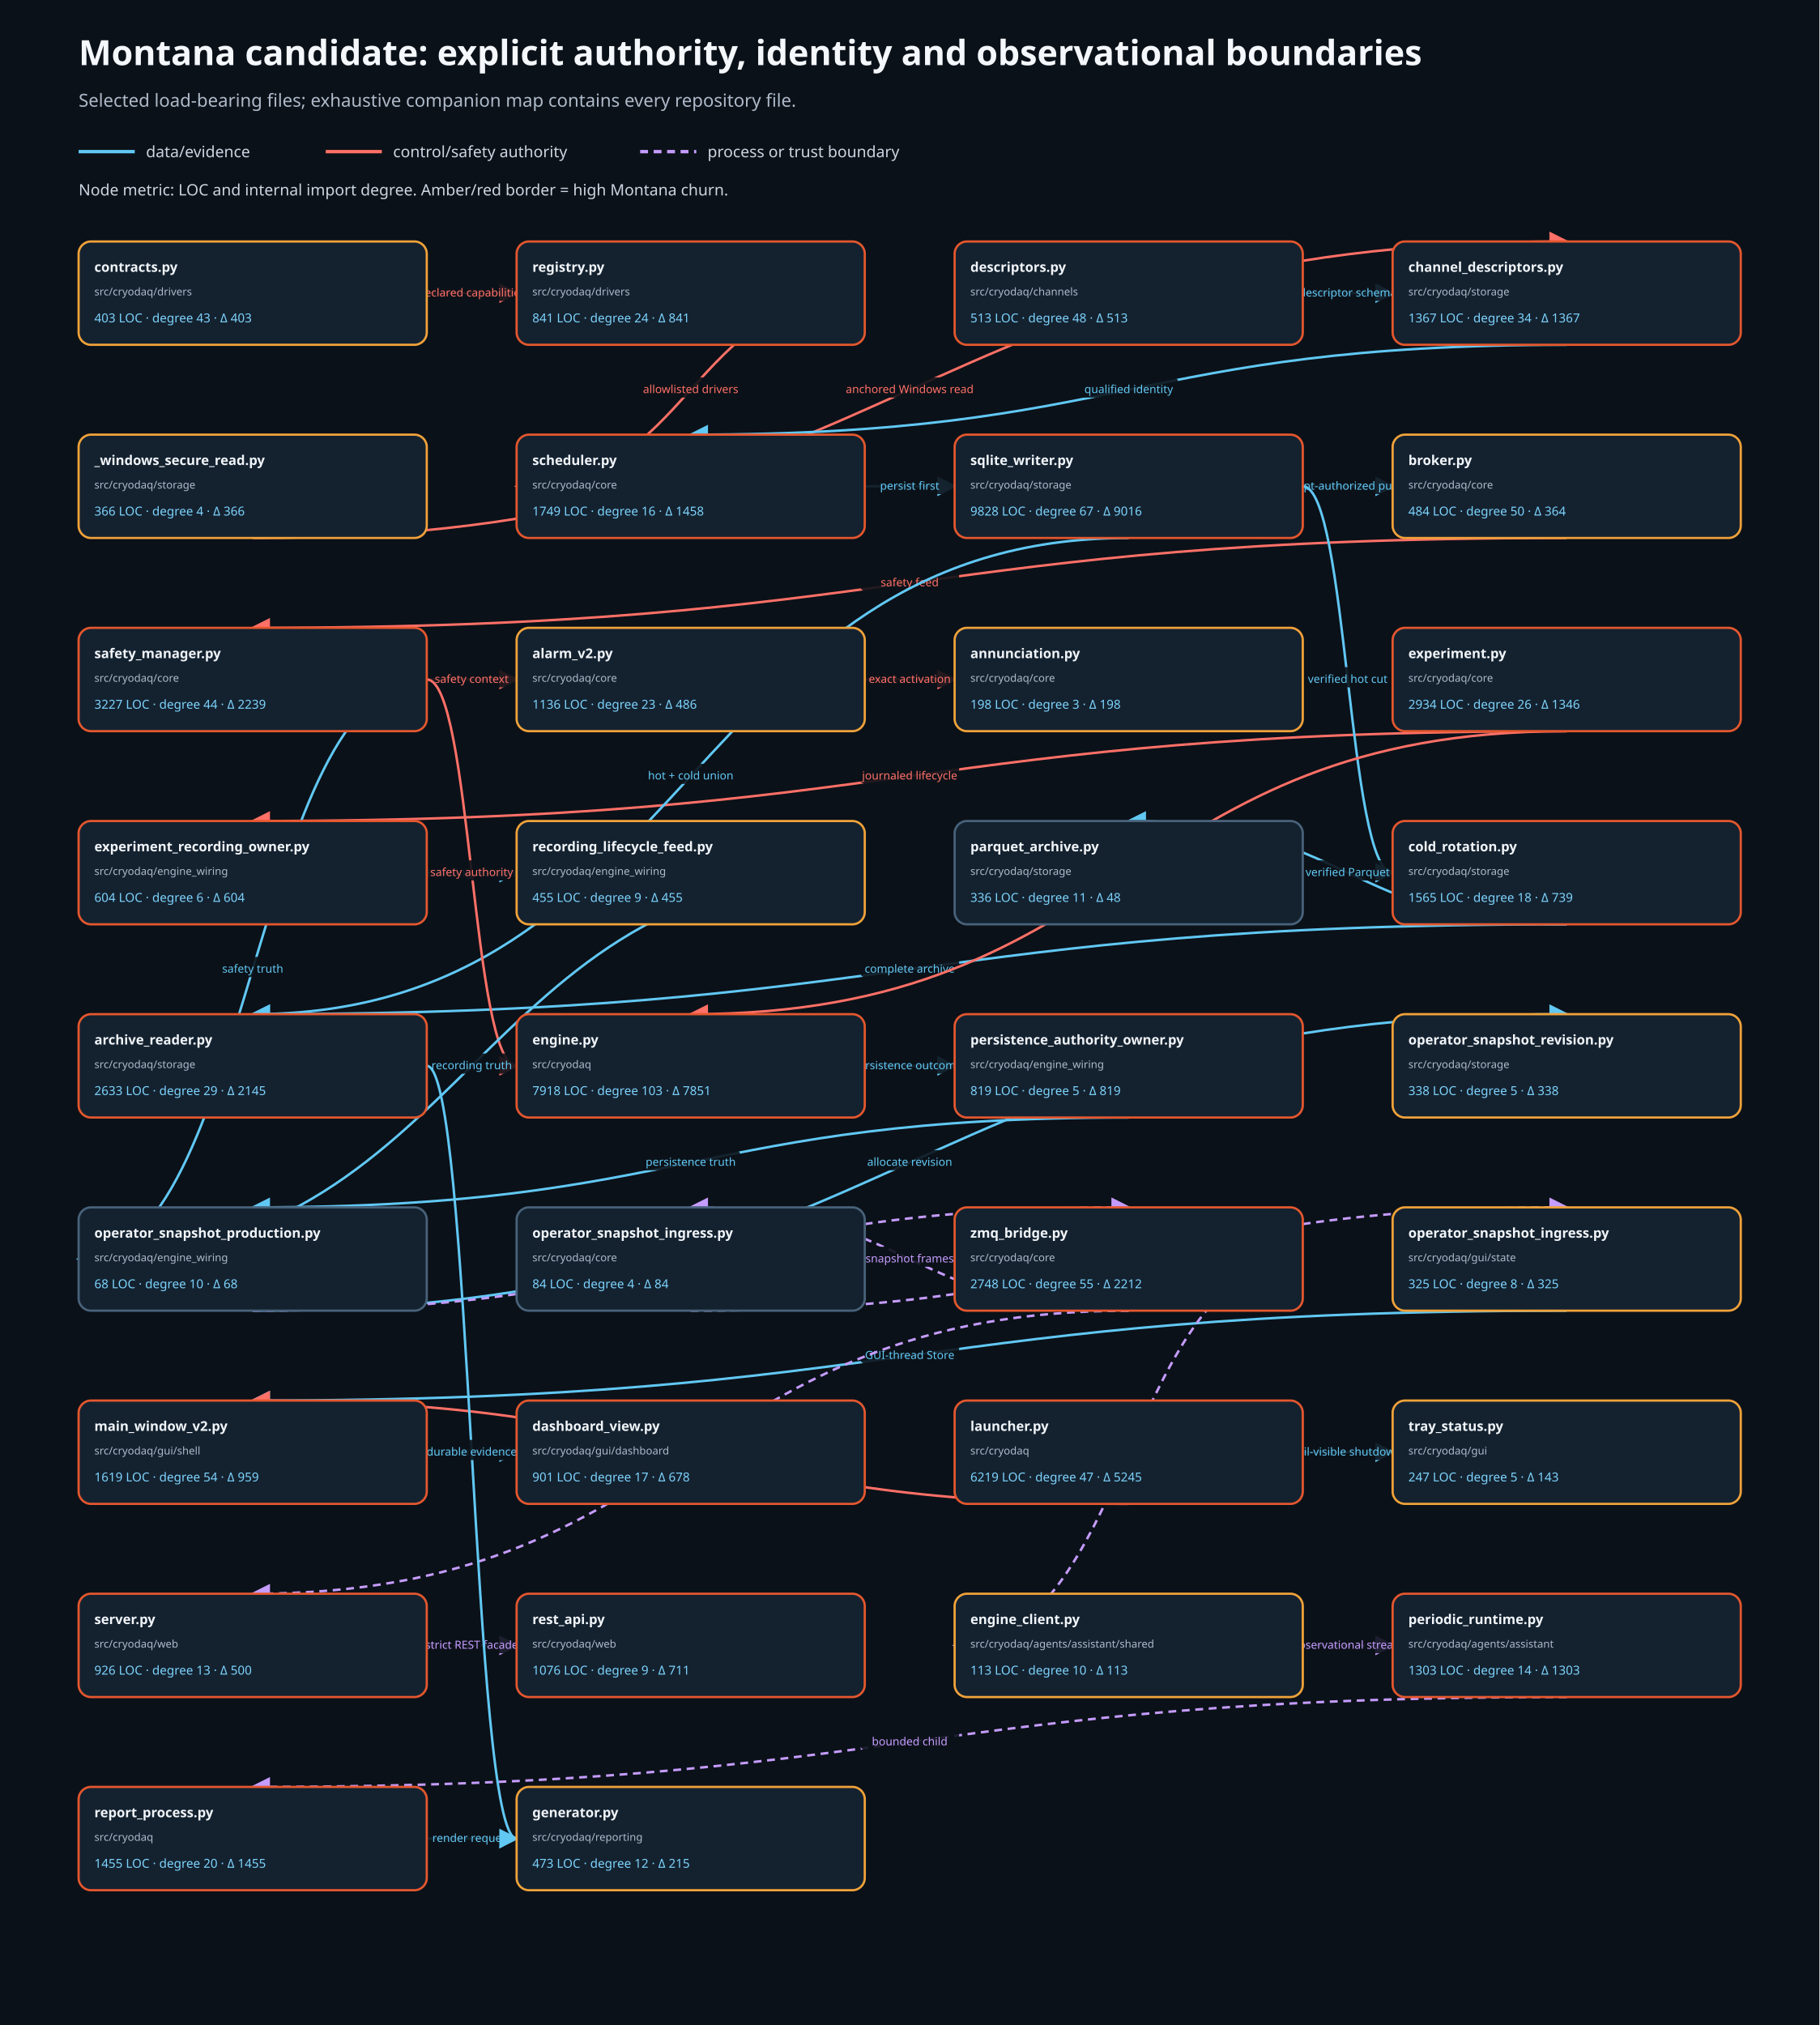
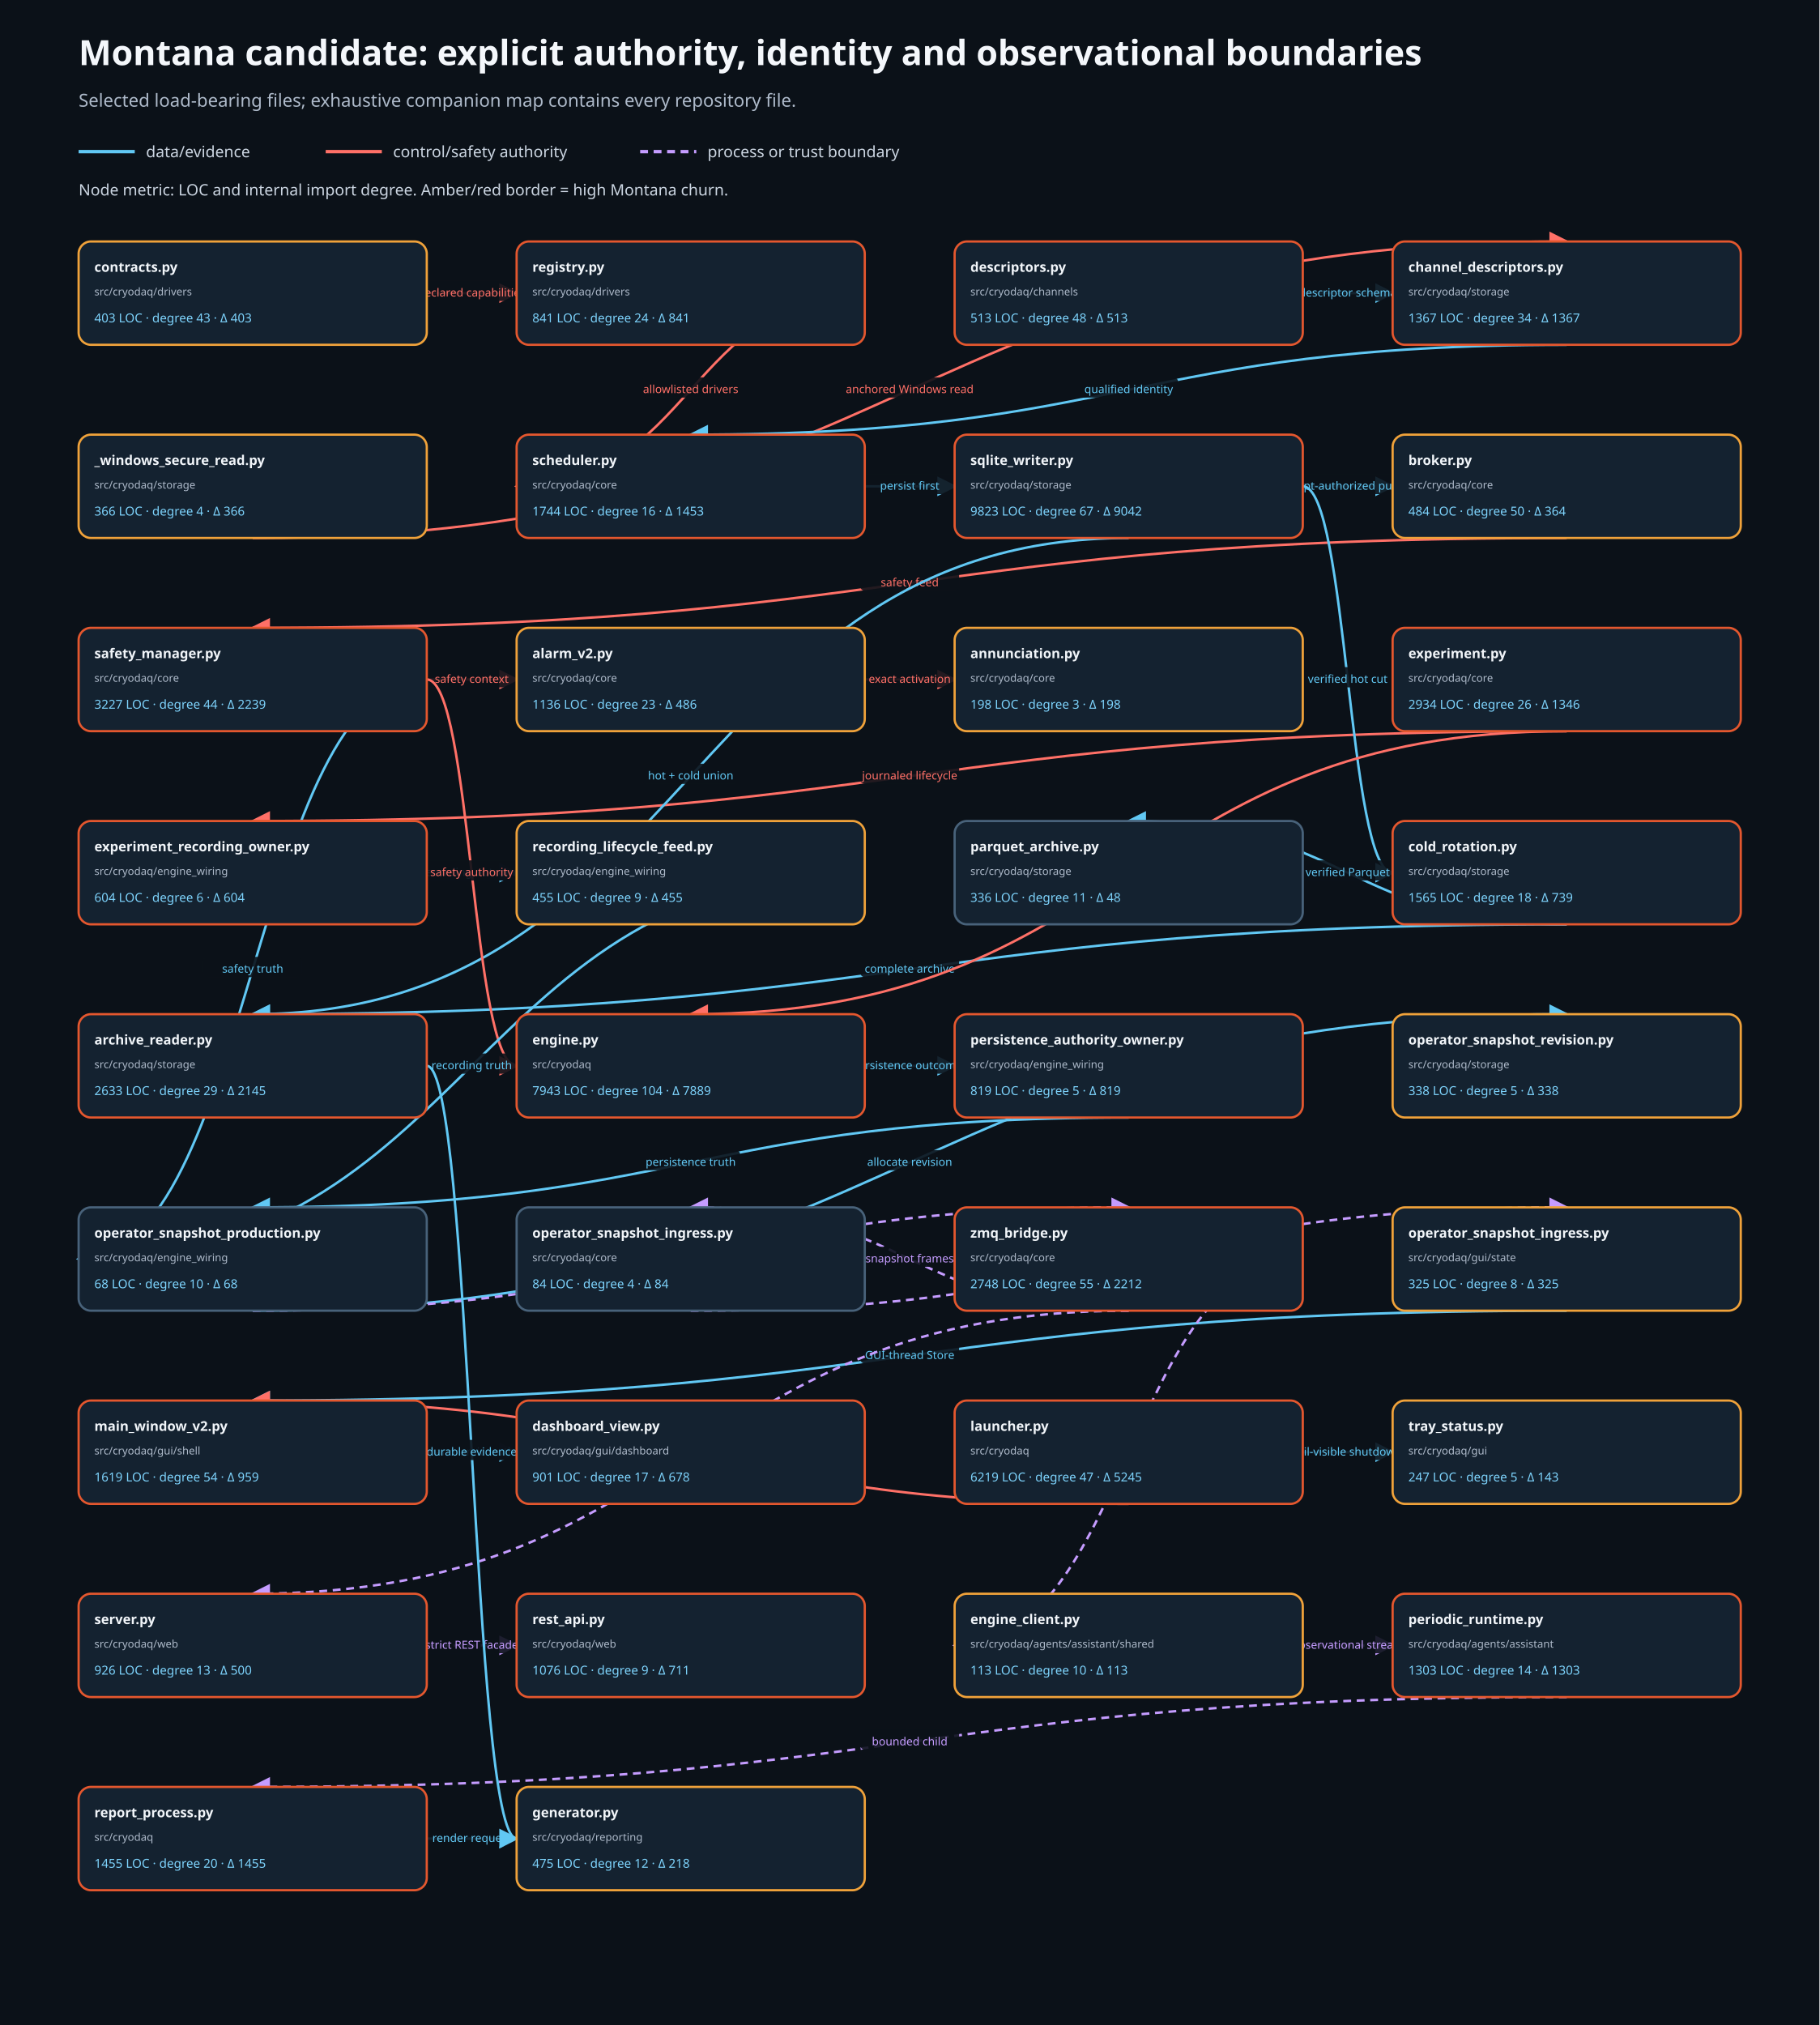
<svg xmlns="http://www.w3.org/2000/svg" role="img" aria-labelledby="title desc" viewBox="0 0 1620 1803" width="1620" height="1803">
  <defs>
    <marker id="dataArrow" markerWidth="8" markerHeight="8" refX="7" refY="4" orient="auto">
      <path d="M0,0 L8,4 L0,8 Z" fill="#61c8f4" />
    </marker>
    <marker id="controlArrow" markerWidth="8" markerHeight="8" refX="7" refY="4" orient="auto">
      <path d="M0,0 L8,4 L0,8 Z" fill="#ff7067" />
    </marker>
    <marker id="boundaryArrow" markerWidth="8" markerHeight="8" refX="7" refY="4" orient="auto">
      <path d="M0,0 L8,4 L0,8 Z" fill="#c59cff" />
    </marker>
  </defs>
  <rect width="100%" height="100%" fill="#0b1118" />
  <text x="70" y="58" fill="#f4f7fb" font-family="Segoe UI, sans-serif" font-size="31" font-weight="700">Montana candidate: explicit authority, identity and observational boundaries</text>
  <text x="70" y="95" fill="#aebaca" font-family="Segoe UI, sans-serif" font-size="16">Selected load-bearing files; exhaustive companion map contains every repository file.</text>
  <g aria-label="Legend" font-family="Segoe UI, sans-serif" font-size="14">
    <line x1="70" y1="135" x2="120" y2="135" stroke="#61c8f4" stroke-width="3" />
    <text x="130" y="140" fill="#cbd5e1">data/evidence</text>
    <line x1="290" y1="135" x2="340" y2="135" stroke="#ff7067" stroke-width="3" />
    <text x="350" y="140" fill="#cbd5e1">control/safety authority</text>
    <line x1="570" y1="135" x2="620" y2="135" stroke="#c59cff" stroke-width="3" stroke-dasharray="7 5" />
    <text x="630" y="140" fill="#cbd5e1">process or trust boundary</text>
    <text x="70" y="174" fill="#cbd5e1">Node metric: LOC and internal import degree. Amber/red border = high Montana churn.</text>
  </g>
  <g class="architecture-edges" fill="none">
    <path d="M380,261.0 C420.0,261.0 420.0,261.0 460,261.0" stroke="#ff7067" stroke-width="2.2" marker-end="url(#controlArrow)" />
    <rect x="376.0" y="250.0" width="88" height="18" rx="4" fill="#0b1118" opacity=".9" />
    <text x="420.0" y="264.0" text-anchor="middle" fill="#ff7067" font-family="Segoe UI, sans-serif" font-size="10">declared capabilities</text>
    <path d="M770,261.0 C615.0,261.0 615.0,433.0 460,433.0" stroke="#ff7067" stroke-width="2.2" marker-end="url(#controlArrow)" />
    <rect x="571.0" y="336.0" width="88" height="18" rx="4" fill="#0b1118" opacity=".9" />
    <text x="615.0" y="350.0" text-anchor="middle" fill="#ff7067" font-family="Segoe UI, sans-serif" font-size="10">allowlisted drivers</text>
    <path d="M1160,261.0 C1200.0,261.0 1200.0,261.0 1240,261.0" stroke="#61c8f4" stroke-width="2.2" marker-end="url(#dataArrow)" />
    <rect x="1156.0" y="250.0" width="88" height="18" rx="4" fill="#0b1118" opacity=".9" />
    <text x="1200.0" y="264.0" text-anchor="middle" fill="#61c8f4" font-family="Segoe UI, sans-serif" font-size="10">descriptor schema</text>
    <path d="M225.0,479 C810.0,479 810.0,215 1395.0,215" stroke="#ff7067" stroke-width="2.2" marker-end="url(#controlArrow)" />
    <rect x="766.0" y="336.0" width="88" height="18" rx="4" fill="#0b1118" opacity=".9" />
    <text x="810.0" y="350.0" text-anchor="middle" fill="#ff7067" font-family="Segoe UI, sans-serif" font-size="10">anchored Windows read</text>
    <path d="M1395.0,307 C1005.0,307 1005.0,387 615.0,387" stroke="#61c8f4" stroke-width="2.2" marker-end="url(#dataArrow)" />
    <rect x="961.0" y="336.0" width="88" height="18" rx="4" fill="#0b1118" opacity=".9" />
    <text x="1005.0" y="350.0" text-anchor="middle" fill="#61c8f4" font-family="Segoe UI, sans-serif" font-size="10">qualified identity</text>
    <path d="M770,433.0 C810.0,433.0 810.0,433.0 850,433.0" stroke="#61c8f4" stroke-width="2.2" marker-end="url(#dataArrow)" />
    <rect x="766.0" y="422.0" width="88" height="18" rx="4" fill="#0b1118" opacity=".9" />
    <text x="810.0" y="436.0" text-anchor="middle" fill="#61c8f4" font-family="Segoe UI, sans-serif" font-size="10">persist first</text>
    <path d="M1160,433.0 C1200.0,433.0 1200.0,433.0 1240,433.0" stroke="#61c8f4" stroke-width="2.2" marker-end="url(#dataArrow)" />
    <rect x="1156.0" y="422.0" width="88" height="18" rx="4" fill="#0b1118" opacity=".9" />
    <text x="1200.0" y="436.0" text-anchor="middle" fill="#61c8f4" font-family="Segoe UI, sans-serif" font-size="10">receipt-authorized publish</text>
    <path d="M1395.0,479 C810.0,479 810.0,559 225.0,559" stroke="#ff7067" stroke-width="2.2" marker-end="url(#controlArrow)" />
    <rect x="766.0" y="508.0" width="88" height="18" rx="4" fill="#0b1118" opacity=".9" />
    <text x="810.0" y="522.0" text-anchor="middle" fill="#ff7067" font-family="Segoe UI, sans-serif" font-size="10">safety feed</text>
    <path d="M380,605.0 C420.0,605.0 420.0,605.0 460,605.0" stroke="#ff7067" stroke-width="2.2" marker-end="url(#controlArrow)" />
    <rect x="376.0" y="594.0" width="88" height="18" rx="4" fill="#0b1118" opacity=".9" />
    <text x="420.0" y="608.0" text-anchor="middle" fill="#ff7067" font-family="Segoe UI, sans-serif" font-size="10">safety context</text>
    <path d="M770,605.0 C810.0,605.0 810.0,605.0 850,605.0" stroke="#ff7067" stroke-width="2.2" marker-end="url(#controlArrow)" />
    <rect x="766.0" y="594.0" width="88" height="18" rx="4" fill="#0b1118" opacity=".9" />
    <text x="810.0" y="608.0" text-anchor="middle" fill="#ff7067" font-family="Segoe UI, sans-serif" font-size="10">exact activation</text>
    <path d="M1395.0,651 C810.0,651 810.0,731 225.0,731" stroke="#ff7067" stroke-width="2.2" marker-end="url(#controlArrow)" />
    <rect x="766.0" y="680.0" width="88" height="18" rx="4" fill="#0b1118" opacity=".9" />
    <text x="810.0" y="694.0" text-anchor="middle" fill="#ff7067" font-family="Segoe UI, sans-serif" font-size="10">journaled lifecycle</text>
    <path d="M380,777.0 C420.0,777.0 420.0,777.0 460,777.0" stroke="#61c8f4" stroke-width="2.2" marker-end="url(#dataArrow)" />
    <rect x="376.0" y="766.0" width="88" height="18" rx="4" fill="#0b1118" opacity=".9" />
    <text x="420.0" y="780.0" text-anchor="middle" fill="#61c8f4" font-family="Segoe UI, sans-serif" font-size="10">recording outcome</text>
    <path d="M1160,433.0 C1200.0,433.0 1200.0,777.0 1240,777.0" stroke="#61c8f4" stroke-width="2.2" marker-end="url(#dataArrow)" />
    <rect x="1156.0" y="594.0" width="88" height="18" rx="4" fill="#0b1118" opacity=".9" />
    <text x="1200.0" y="608.0" text-anchor="middle" fill="#61c8f4" font-family="Segoe UI, sans-serif" font-size="10">verified hot cut</text>
    <path d="M1395.0,823 C1200.0,823 1200.0,731 1005.0,731" stroke="#61c8f4" stroke-width="2.2" marker-end="url(#dataArrow)" />
    <rect x="1156.0" y="766.0" width="88" height="18" rx="4" fill="#0b1118" opacity=".9" />
    <text x="1200.0" y="780.0" text-anchor="middle" fill="#61c8f4" font-family="Segoe UI, sans-serif" font-size="10">verified Parquet</text>
    <path d="M1395.0,823 C810.0,823 810.0,903 225.0,903" stroke="#61c8f4" stroke-width="2.2" marker-end="url(#dataArrow)" />
    <rect x="766.0" y="852.0" width="88" height="18" rx="4" fill="#0b1118" opacity=".9" />
    <text x="810.0" y="866.0" text-anchor="middle" fill="#61c8f4" font-family="Segoe UI, sans-serif" font-size="10">complete archive</text>
    <path d="M1005.0,479 C615.0,479 615.0,903 225.0,903" stroke="#61c8f4" stroke-width="2.2" marker-end="url(#dataArrow)" />
    <rect x="571.0" y="680.0" width="88" height="18" rx="4" fill="#0b1118" opacity=".9" />
    <text x="615.0" y="694.0" text-anchor="middle" fill="#61c8f4" font-family="Segoe UI, sans-serif" font-size="10">hot + cold union</text>
    <path d="M380,605.0 C420.0,605.0 420.0,949.0 460,949.0" stroke="#ff7067" stroke-width="2.2" marker-end="url(#controlArrow)" />
    <rect x="376.0" y="766.0" width="88" height="18" rx="4" fill="#0b1118" opacity=".9" />
    <text x="420.0" y="780.0" text-anchor="middle" fill="#ff7067" font-family="Segoe UI, sans-serif" font-size="10">safety authority</text>
    <path d="M1395.0,651 C1005.0,651 1005.0,903 615.0,903" stroke="#ff7067" stroke-width="2.2" marker-end="url(#controlArrow)" />
    <rect x="961.0" y="766.0" width="88" height="18" rx="4" fill="#0b1118" opacity=".9" />
    <text x="1005.0" y="780.0" text-anchor="middle" fill="#ff7067" font-family="Segoe UI, sans-serif" font-size="10">experiment commands</text>
    <path d="M770,949.0 C810.0,949.0 810.0,949.0 850,949.0" stroke="#61c8f4" stroke-width="2.2" marker-end="url(#dataArrow)" />
    <rect x="766.0" y="938.0" width="88" height="18" rx="4" fill="#0b1118" opacity=".9" />
    <text x="810.0" y="952.0" text-anchor="middle" fill="#61c8f4" font-family="Segoe UI, sans-serif" font-size="10">persistence outcomes</text>
    <path d="M770,777.0 C420.0,777.0 420.0,1121.0 70,1121.0" stroke="#61c8f4" stroke-width="2.2" marker-end="url(#dataArrow)" />
    <rect x="376.0" y="938.0" width="88" height="18" rx="4" fill="#0b1118" opacity=".9" />
    <text x="420.0" y="952.0" text-anchor="middle" fill="#61c8f4" font-family="Segoe UI, sans-serif" font-size="10">recording truth</text>
    <path d="M1005.0,995 C615.0,995 615.0,1075 225.0,1075" stroke="#61c8f4" stroke-width="2.2" marker-end="url(#dataArrow)" />
    <rect x="571.0" y="1024.0" width="88" height="18" rx="4" fill="#0b1118" opacity=".9" />
    <text x="615.0" y="1038.0" text-anchor="middle" fill="#61c8f4" font-family="Segoe UI, sans-serif" font-size="10">persistence truth</text>
    <path d="M380,605.0 C225.0,605.0 225.0,1121.0 70,1121.0" stroke="#61c8f4" stroke-width="2.2" marker-end="url(#dataArrow)" />
    <rect x="181.0" y="852.0" width="88" height="18" rx="4" fill="#0b1118" opacity=".9" />
    <text x="225.0" y="866.0" text-anchor="middle" fill="#61c8f4" font-family="Segoe UI, sans-serif" font-size="10">safety truth</text>
    <path d="M225.0,1167 C810.0,1167 810.0,903 1395.0,903" stroke="#61c8f4" stroke-width="2.2" marker-end="url(#dataArrow)" />
    <rect x="766.0" y="1024.0" width="88" height="18" rx="4" fill="#0b1118" opacity=".9" />
    <text x="810.0" y="1038.0" text-anchor="middle" fill="#61c8f4" font-family="Segoe UI, sans-serif" font-size="10">allocate revision</text>
    <path d="M225.0,1167 C615.0,1167 615.0,1075 1005.0,1075" stroke="#c59cff" stroke-width="2.2" marker-end="url(#boundaryArrow)" stroke-dasharray="7 5" />
    <rect x="571.0" y="1110.0" width="88" height="18" rx="4" fill="#0b1118" opacity=".9" />
    <text x="615.0" y="1124.0" text-anchor="middle" fill="#c59cff" font-family="Segoe UI, sans-serif" font-size="10">revisioned PUB</text>
    <path d="M1005.0,1167 C810.0,1167 810.0,1075 615.0,1075" stroke="#c59cff" stroke-width="2.2" marker-end="url(#boundaryArrow)" stroke-dasharray="7 5" />
    <rect x="766.0" y="1110.0" width="88" height="18" rx="4" fill="#0b1118" opacity=".9" />
    <text x="810.0" y="1124.0" text-anchor="middle" fill="#c59cff" font-family="Segoe UI, sans-serif" font-size="10">snapshot frames</text>
    <path d="M615.0,1167 C1005.0,1167 1005.0,1075 1395.0,1075" stroke="#c59cff" stroke-width="2.2" marker-end="url(#boundaryArrow)" stroke-dasharray="7 5" />
    <rect x="961.0" y="1110.0" width="88" height="18" rx="4" fill="#0b1118" opacity=".9" />
    <text x="1005.0" y="1124.0" text-anchor="middle" fill="#c59cff" font-family="Segoe UI, sans-serif" font-size="10">bounded queue</text>
    <path d="M1395.0,1167 C810.0,1167 810.0,1247 225.0,1247" stroke="#61c8f4" stroke-width="2.2" marker-end="url(#dataArrow)" />
    <rect x="766.0" y="1196.0" width="88" height="18" rx="4" fill="#0b1118" opacity=".9" />
    <text x="810.0" y="1210.0" text-anchor="middle" fill="#61c8f4" font-family="Segoe UI, sans-serif" font-size="10">GUI-thread Store</text>
    <path d="M380,1293.0 C420.0,1293.0 420.0,1293.0 460,1293.0" stroke="#61c8f4" stroke-width="2.2" marker-end="url(#dataArrow)" />
    <rect x="376.0" y="1282.0" width="88" height="18" rx="4" fill="#0b1118" opacity=".9" />
    <text x="420.0" y="1296.0" text-anchor="middle" fill="#61c8f4" font-family="Segoe UI, sans-serif" font-size="10">panoramic truth</text>
    <path d="M1005.0,1339 C615.0,1339 615.0,1247 225.0,1247" stroke="#ff7067" stroke-width="2.2" marker-end="url(#controlArrow)" />
    <rect x="571.0" y="1282.0" width="88" height="18" rx="4" fill="#0b1118" opacity=".9" />
    <text x="615.0" y="1296.0" text-anchor="middle" fill="#ff7067" font-family="Segoe UI, sans-serif" font-size="10">owns GUI lifecycle</text>
    <path d="M1160,1293.0 C1200.0,1293.0 1200.0,1293.0 1240,1293.0" stroke="#61c8f4" stroke-width="2.2" marker-end="url(#dataArrow)" />
    <rect x="1156.0" y="1282.0" width="88" height="18" rx="4" fill="#0b1118" opacity=".9" />
    <text x="1200.0" y="1296.0" text-anchor="middle" fill="#61c8f4" font-family="Segoe UI, sans-serif" font-size="10">fail-visible shutdown</text>
    <path d="M1005.0,1167 C615.0,1167 615.0,1419 225.0,1419" stroke="#c59cff" stroke-width="2.2" marker-end="url(#boundaryArrow)" stroke-dasharray="7 5" />
    <rect x="571.0" y="1282.0" width="88" height="18" rx="4" fill="#0b1118" opacity=".9" />
    <text x="615.0" y="1296.0" text-anchor="middle" fill="#c59cff" font-family="Segoe UI, sans-serif" font-size="10">monitoring transport</text>
    <path d="M380,1465.0 C420.0,1465.0 420.0,1465.0 460,1465.0" stroke="#c59cff" stroke-width="2.2" marker-end="url(#boundaryArrow)" stroke-dasharray="7 5" />
    <rect x="376.0" y="1454.0" width="88" height="18" rx="4" fill="#0b1118" opacity=".9" />
    <text x="420.0" y="1468.0" text-anchor="middle" fill="#c59cff" font-family="Segoe UI, sans-serif" font-size="10">strict REST facade</text>
    <path d="M1160,1121.0 C1005.0,1121.0 1005.0,1465.0 850,1465.0" stroke="#c59cff" stroke-width="2.2" marker-end="url(#boundaryArrow)" stroke-dasharray="7 5" />
    <rect x="961.0" y="1282.0" width="88" height="18" rx="4" fill="#0b1118" opacity=".9" />
    <text x="1005.0" y="1296.0" text-anchor="middle" fill="#c59cff" font-family="Segoe UI, sans-serif" font-size="10">allowlisted query</text>
    <path d="M1160,1465.0 C1200.0,1465.0 1200.0,1465.0 1240,1465.0" stroke="#c59cff" stroke-width="2.2" marker-end="url(#boundaryArrow)" stroke-dasharray="7 5" />
    <rect x="1156.0" y="1454.0" width="88" height="18" rx="4" fill="#0b1118" opacity=".9" />
    <text x="1200.0" y="1468.0" text-anchor="middle" fill="#c59cff" font-family="Segoe UI, sans-serif" font-size="10">observational stream</text>
    <path d="M1395.0,1511 C810.0,1511 810.0,1591 225.0,1591" stroke="#c59cff" stroke-width="2.2" marker-end="url(#boundaryArrow)" stroke-dasharray="7 5" />
    <rect x="766.0" y="1540.0" width="88" height="18" rx="4" fill="#0b1118" opacity=".9" />
    <text x="810.0" y="1554.0" text-anchor="middle" fill="#c59cff" font-family="Segoe UI, sans-serif" font-size="10">bounded child</text>
    <path d="M380,1637.0 C420.0,1637.0 420.0,1637.0 460,1637.0" stroke="#61c8f4" stroke-width="2.2" marker-end="url(#dataArrow)" />
    <rect x="376.0" y="1626.0" width="88" height="18" rx="4" fill="#0b1118" opacity=".9" />
    <text x="420.0" y="1640.0" text-anchor="middle" fill="#61c8f4" font-family="Segoe UI, sans-serif" font-size="10">render request</text>
    <path d="M380,949.0 C420.0,949.0 420.0,1637.0 460,1637.0" stroke="#61c8f4" stroke-width="2.2" marker-end="url(#dataArrow)" />
    <rect x="376.0" y="1282.0" width="88" height="18" rx="4" fill="#0b1118" opacity=".9" />
    <text x="420.0" y="1296.0" text-anchor="middle" fill="#61c8f4" font-family="Segoe UI, sans-serif" font-size="10">durable evidence</text>
  </g>
  <g class="important-files" font-family="Segoe UI, sans-serif">
    <g class="file-node" data-path="src/cryodaq/drivers/contracts.py" data-kind="blob" role="group" aria-label="src/cryodaq/drivers/contracts.py | 403 LOC | internal degree 43 | churn 403">
      <rect x="70" y="215" width="310" height="92" rx="11" fill="#142230" stroke="#f0a23a" stroke-width="2" />
      <text x="84" y="242" fill="#f1f5f9" font-size="12" font-weight="700">contracts.py</text>
      <text x="84" y="263" fill="#aebaca" font-size="9.5">src/cryodaq/drivers</text>
      <text x="84" y="287" fill="#7dd3fc" font-size="11">403 LOC · degree 43 · Δ 403</text>
    </g>
    <g class="file-node" data-path="src/cryodaq/drivers/registry.py" data-kind="blob" role="group" aria-label="src/cryodaq/drivers/registry.py | 841 LOC | internal degree 24 | churn 841">
      <rect x="460" y="215" width="310" height="92" rx="11" fill="#142230" stroke="#e4572e" stroke-width="2" />
      <text x="474" y="242" fill="#f1f5f9" font-size="12" font-weight="700">registry.py</text>
      <text x="474" y="263" fill="#aebaca" font-size="9.5">src/cryodaq/drivers</text>
      <text x="474" y="287" fill="#7dd3fc" font-size="11">841 LOC · degree 24 · Δ 841</text>
    </g>
    <g class="file-node" data-path="src/cryodaq/channels/descriptors.py" data-kind="blob" role="group" aria-label="src/cryodaq/channels/descriptors.py | 513 LOC | internal degree 48 | churn 513">
      <rect x="850" y="215" width="310" height="92" rx="11" fill="#142230" stroke="#e4572e" stroke-width="2" />
      <text x="864" y="242" fill="#f1f5f9" font-size="12" font-weight="700">descriptors.py</text>
      <text x="864" y="263" fill="#aebaca" font-size="9.5">src/cryodaq/channels</text>
      <text x="864" y="287" fill="#7dd3fc" font-size="11">513 LOC · degree 48 · Δ 513</text>
    </g>
    <g class="file-node" data-path="src/cryodaq/storage/channel_descriptors.py" data-kind="blob" role="group" aria-label="src/cryodaq/storage/channel_descriptors.py | 1367 LOC | internal degree 34 | churn 1367">
      <rect x="1240" y="215" width="310" height="92" rx="11" fill="#142230" stroke="#e4572e" stroke-width="2" />
      <text x="1254" y="242" fill="#f1f5f9" font-size="12" font-weight="700">channel_descriptors.py</text>
      <text x="1254" y="263" fill="#aebaca" font-size="9.5">src/cryodaq/storage</text>
      <text x="1254" y="287" fill="#7dd3fc" font-size="11">1367 LOC · degree 34 · Δ 1367</text>
    </g>
    <g class="file-node" data-path="src/cryodaq/storage/_windows_secure_read.py" data-kind="blob" role="group" aria-label="src/cryodaq/storage/_windows_secure_read.py | 366 LOC | internal degree 4 | churn 366">
      <rect x="70" y="387" width="310" height="92" rx="11" fill="#142230" stroke="#f0a23a" stroke-width="2" />
      <text x="84" y="414" fill="#f1f5f9" font-size="12" font-weight="700">_windows_secure_read.py</text>
      <text x="84" y="435" fill="#aebaca" font-size="9.5">src/cryodaq/storage</text>
      <text x="84" y="459" fill="#7dd3fc" font-size="11">366 LOC · degree 4 · Δ 366</text>
    </g>
-     <g class="file-node" data-path="src/cryodaq/core/scheduler.py" data-kind="blob" role="group" aria-label="src/cryodaq/core/scheduler.py | 1749 LOC | internal degree 16 | churn 1458">
+     <g class="file-node" data-path="src/cryodaq/core/scheduler.py" data-kind="blob" role="group" aria-label="src/cryodaq/core/scheduler.py | 1744 LOC | internal degree 16 | churn 1453">
      <rect x="460" y="387" width="310" height="92" rx="11" fill="#142230" stroke="#e4572e" stroke-width="2" />
      <text x="474" y="414" fill="#f1f5f9" font-size="12" font-weight="700">scheduler.py</text>
      <text x="474" y="435" fill="#aebaca" font-size="9.5">src/cryodaq/core</text>
-       <text x="474" y="459" fill="#7dd3fc" font-size="11">1749 LOC · degree 16 · Δ 1458</text>
-     </g>
-     <g class="file-node" data-path="src/cryodaq/storage/sqlite_writer.py" data-kind="blob" role="group" aria-label="src/cryodaq/storage/sqlite_writer.py | 9828 LOC | internal degree 67 | churn 9016">
+       <text x="474" y="459" fill="#7dd3fc" font-size="11">1744 LOC · degree 16 · Δ 1453</text>
+     </g>
+     <g class="file-node" data-path="src/cryodaq/storage/sqlite_writer.py" data-kind="blob" role="group" aria-label="src/cryodaq/storage/sqlite_writer.py | 9823 LOC | internal degree 67 | churn 9042">
      <rect x="850" y="387" width="310" height="92" rx="11" fill="#142230" stroke="#e4572e" stroke-width="2" />
      <text x="864" y="414" fill="#f1f5f9" font-size="12" font-weight="700">sqlite_writer.py</text>
      <text x="864" y="435" fill="#aebaca" font-size="9.5">src/cryodaq/storage</text>
-       <text x="864" y="459" fill="#7dd3fc" font-size="11">9828 LOC · degree 67 · Δ 9016</text>
+       <text x="864" y="459" fill="#7dd3fc" font-size="11">9823 LOC · degree 67 · Δ 9042</text>
    </g>
    <g class="file-node" data-path="src/cryodaq/core/broker.py" data-kind="blob" role="group" aria-label="src/cryodaq/core/broker.py | 484 LOC | internal degree 50 | churn 364">
      <rect x="1240" y="387" width="310" height="92" rx="11" fill="#142230" stroke="#f0a23a" stroke-width="2" />
      <text x="1254" y="414" fill="#f1f5f9" font-size="12" font-weight="700">broker.py</text>
      <text x="1254" y="435" fill="#aebaca" font-size="9.5">src/cryodaq/core</text>
      <text x="1254" y="459" fill="#7dd3fc" font-size="11">484 LOC · degree 50 · Δ 364</text>
    </g>
    <g class="file-node" data-path="src/cryodaq/core/safety_manager.py" data-kind="blob" role="group" aria-label="src/cryodaq/core/safety_manager.py | 3227 LOC | internal degree 44 | churn 2239">
      <rect x="70" y="559" width="310" height="92" rx="11" fill="#142230" stroke="#e4572e" stroke-width="2" />
      <text x="84" y="586" fill="#f1f5f9" font-size="12" font-weight="700">safety_manager.py</text>
      <text x="84" y="607" fill="#aebaca" font-size="9.5">src/cryodaq/core</text>
      <text x="84" y="631" fill="#7dd3fc" font-size="11">3227 LOC · degree 44 · Δ 2239</text>
    </g>
    <g class="file-node" data-path="src/cryodaq/core/alarm_v2.py" data-kind="blob" role="group" aria-label="src/cryodaq/core/alarm_v2.py | 1136 LOC | internal degree 23 | churn 486">
      <rect x="460" y="559" width="310" height="92" rx="11" fill="#142230" stroke="#f0a23a" stroke-width="2" />
      <text x="474" y="586" fill="#f1f5f9" font-size="12" font-weight="700">alarm_v2.py</text>
      <text x="474" y="607" fill="#aebaca" font-size="9.5">src/cryodaq/core</text>
      <text x="474" y="631" fill="#7dd3fc" font-size="11">1136 LOC · degree 23 · Δ 486</text>
    </g>
    <g class="file-node" data-path="src/cryodaq/core/annunciation.py" data-kind="blob" role="group" aria-label="src/cryodaq/core/annunciation.py | 198 LOC | internal degree 3 | churn 198">
      <rect x="850" y="559" width="310" height="92" rx="11" fill="#142230" stroke="#f0a23a" stroke-width="2" />
      <text x="864" y="586" fill="#f1f5f9" font-size="12" font-weight="700">annunciation.py</text>
      <text x="864" y="607" fill="#aebaca" font-size="9.5">src/cryodaq/core</text>
      <text x="864" y="631" fill="#7dd3fc" font-size="11">198 LOC · degree 3 · Δ 198</text>
    </g>
    <g class="file-node" data-path="src/cryodaq/core/experiment.py" data-kind="blob" role="group" aria-label="src/cryodaq/core/experiment.py | 2934 LOC | internal degree 26 | churn 1346">
      <rect x="1240" y="559" width="310" height="92" rx="11" fill="#142230" stroke="#e4572e" stroke-width="2" />
      <text x="1254" y="586" fill="#f1f5f9" font-size="12" font-weight="700">experiment.py</text>
      <text x="1254" y="607" fill="#aebaca" font-size="9.5">src/cryodaq/core</text>
      <text x="1254" y="631" fill="#7dd3fc" font-size="11">2934 LOC · degree 26 · Δ 1346</text>
    </g>
    <g class="file-node" data-path="src/cryodaq/engine_wiring/experiment_recording_owner.py" data-kind="blob" role="group" aria-label="src/cryodaq/engine_wiring/experiment_recording_owner.py | 604 LOC | internal degree 6 | churn 604">
      <rect x="70" y="731" width="310" height="92" rx="11" fill="#142230" stroke="#e4572e" stroke-width="2" />
      <text x="84" y="758" fill="#f1f5f9" font-size="12" font-weight="700">experiment_recording_owner.py</text>
      <text x="84" y="779" fill="#aebaca" font-size="9.5">src/cryodaq/engine_wiring</text>
      <text x="84" y="803" fill="#7dd3fc" font-size="11">604 LOC · degree 6 · Δ 604</text>
    </g>
    <g class="file-node" data-path="src/cryodaq/engine_wiring/recording_lifecycle_feed.py" data-kind="blob" role="group" aria-label="src/cryodaq/engine_wiring/recording_lifecycle_feed.py | 455 LOC | internal degree 9 | churn 455">
      <rect x="460" y="731" width="310" height="92" rx="11" fill="#142230" stroke="#f0a23a" stroke-width="2" />
      <text x="474" y="758" fill="#f1f5f9" font-size="12" font-weight="700">recording_lifecycle_feed.py</text>
      <text x="474" y="779" fill="#aebaca" font-size="9.5">src/cryodaq/engine_wiring</text>
      <text x="474" y="803" fill="#7dd3fc" font-size="11">455 LOC · degree 9 · Δ 455</text>
    </g>
    <g class="file-node" data-path="src/cryodaq/storage/parquet_archive.py" data-kind="blob" role="group" aria-label="src/cryodaq/storage/parquet_archive.py | 336 LOC | internal degree 11 | churn 48">
      <rect x="850" y="731" width="310" height="92" rx="11" fill="#142230" stroke="#48627a" stroke-width="2" />
      <text x="864" y="758" fill="#f1f5f9" font-size="12" font-weight="700">parquet_archive.py</text>
      <text x="864" y="779" fill="#aebaca" font-size="9.5">src/cryodaq/storage</text>
      <text x="864" y="803" fill="#7dd3fc" font-size="11">336 LOC · degree 11 · Δ 48</text>
    </g>
    <g class="file-node" data-path="src/cryodaq/storage/cold_rotation.py" data-kind="blob" role="group" aria-label="src/cryodaq/storage/cold_rotation.py | 1565 LOC | internal degree 18 | churn 739">
      <rect x="1240" y="731" width="310" height="92" rx="11" fill="#142230" stroke="#e4572e" stroke-width="2" />
      <text x="1254" y="758" fill="#f1f5f9" font-size="12" font-weight="700">cold_rotation.py</text>
      <text x="1254" y="779" fill="#aebaca" font-size="9.5">src/cryodaq/storage</text>
      <text x="1254" y="803" fill="#7dd3fc" font-size="11">1565 LOC · degree 18 · Δ 739</text>
    </g>
    <g class="file-node" data-path="src/cryodaq/storage/archive_reader.py" data-kind="blob" role="group" aria-label="src/cryodaq/storage/archive_reader.py | 2633 LOC | internal degree 29 | churn 2145">
      <rect x="70" y="903" width="310" height="92" rx="11" fill="#142230" stroke="#e4572e" stroke-width="2" />
      <text x="84" y="930" fill="#f1f5f9" font-size="12" font-weight="700">archive_reader.py</text>
      <text x="84" y="951" fill="#aebaca" font-size="9.5">src/cryodaq/storage</text>
      <text x="84" y="975" fill="#7dd3fc" font-size="11">2633 LOC · degree 29 · Δ 2145</text>
    </g>
-     <g class="file-node" data-path="src/cryodaq/engine.py" data-kind="blob" role="group" aria-label="src/cryodaq/engine.py | 7918 LOC | internal degree 103 | churn 7851">
+     <g class="file-node" data-path="src/cryodaq/engine.py" data-kind="blob" role="group" aria-label="src/cryodaq/engine.py | 7943 LOC | internal degree 104 | churn 7889">
      <rect x="460" y="903" width="310" height="92" rx="11" fill="#142230" stroke="#e4572e" stroke-width="2" />
      <text x="474" y="930" fill="#f1f5f9" font-size="12" font-weight="700">engine.py</text>
      <text x="474" y="951" fill="#aebaca" font-size="9.5">src/cryodaq</text>
-       <text x="474" y="975" fill="#7dd3fc" font-size="11">7918 LOC · degree 103 · Δ 7851</text>
+       <text x="474" y="975" fill="#7dd3fc" font-size="11">7943 LOC · degree 104 · Δ 7889</text>
    </g>
    <g class="file-node" data-path="src/cryodaq/engine_wiring/persistence_authority_owner.py" data-kind="blob" role="group" aria-label="src/cryodaq/engine_wiring/persistence_authority_owner.py | 819 LOC | internal degree 5 | churn 819">
      <rect x="850" y="903" width="310" height="92" rx="11" fill="#142230" stroke="#e4572e" stroke-width="2" />
      <text x="864" y="930" fill="#f1f5f9" font-size="12" font-weight="700">persistence_authority_owner.py</text>
      <text x="864" y="951" fill="#aebaca" font-size="9.5">src/cryodaq/engine_wiring</text>
      <text x="864" y="975" fill="#7dd3fc" font-size="11">819 LOC · degree 5 · Δ 819</text>
    </g>
    <g class="file-node" data-path="src/cryodaq/storage/operator_snapshot_revision.py" data-kind="blob" role="group" aria-label="src/cryodaq/storage/operator_snapshot_revision.py | 338 LOC | internal degree 5 | churn 338">
      <rect x="1240" y="903" width="310" height="92" rx="11" fill="#142230" stroke="#f0a23a" stroke-width="2" />
      <text x="1254" y="930" fill="#f1f5f9" font-size="12" font-weight="700">operator_snapshot_revision.py</text>
      <text x="1254" y="951" fill="#aebaca" font-size="9.5">src/cryodaq/storage</text>
      <text x="1254" y="975" fill="#7dd3fc" font-size="11">338 LOC · degree 5 · Δ 338</text>
    </g>
    <g class="file-node" data-path="src/cryodaq/engine_wiring/operator_snapshot_production.py" data-kind="blob" role="group" aria-label="src/cryodaq/engine_wiring/operator_snapshot_production.py | 68 LOC | internal degree 10 | churn 68">
      <rect x="70" y="1075" width="310" height="92" rx="11" fill="#142230" stroke="#48627a" stroke-width="2" />
      <text x="84" y="1102" fill="#f1f5f9" font-size="12" font-weight="700">operator_snapshot_production.py</text>
      <text x="84" y="1123" fill="#aebaca" font-size="9.5">src/cryodaq/engine_wiring</text>
      <text x="84" y="1147" fill="#7dd3fc" font-size="11">68 LOC · degree 10 · Δ 68</text>
    </g>
    <g class="file-node" data-path="src/cryodaq/core/operator_snapshot_ingress.py" data-kind="blob" role="group" aria-label="src/cryodaq/core/operator_snapshot_ingress.py | 84 LOC | internal degree 4 | churn 84">
      <rect x="460" y="1075" width="310" height="92" rx="11" fill="#142230" stroke="#48627a" stroke-width="2" />
      <text x="474" y="1102" fill="#f1f5f9" font-size="12" font-weight="700">operator_snapshot_ingress.py</text>
      <text x="474" y="1123" fill="#aebaca" font-size="9.5">src/cryodaq/core</text>
      <text x="474" y="1147" fill="#7dd3fc" font-size="11">84 LOC · degree 4 · Δ 84</text>
    </g>
    <g class="file-node" data-path="src/cryodaq/core/zmq_bridge.py" data-kind="blob" role="group" aria-label="src/cryodaq/core/zmq_bridge.py | 2748 LOC | internal degree 55 | churn 2212">
      <rect x="850" y="1075" width="310" height="92" rx="11" fill="#142230" stroke="#e4572e" stroke-width="2" />
      <text x="864" y="1102" fill="#f1f5f9" font-size="12" font-weight="700">zmq_bridge.py</text>
      <text x="864" y="1123" fill="#aebaca" font-size="9.5">src/cryodaq/core</text>
      <text x="864" y="1147" fill="#7dd3fc" font-size="11">2748 LOC · degree 55 · Δ 2212</text>
    </g>
    <g class="file-node" data-path="src/cryodaq/gui/state/operator_snapshot_ingress.py" data-kind="blob" role="group" aria-label="src/cryodaq/gui/state/operator_snapshot_ingress.py | 325 LOC | internal degree 8 | churn 325">
      <rect x="1240" y="1075" width="310" height="92" rx="11" fill="#142230" stroke="#f0a23a" stroke-width="2" />
      <text x="1254" y="1102" fill="#f1f5f9" font-size="12" font-weight="700">operator_snapshot_ingress.py</text>
      <text x="1254" y="1123" fill="#aebaca" font-size="9.5">src/cryodaq/gui/state</text>
      <text x="1254" y="1147" fill="#7dd3fc" font-size="11">325 LOC · degree 8 · Δ 325</text>
    </g>
    <g class="file-node" data-path="src/cryodaq/gui/shell/main_window_v2.py" data-kind="blob" role="group" aria-label="src/cryodaq/gui/shell/main_window_v2.py | 1619 LOC | internal degree 54 | churn 959">
      <rect x="70" y="1247" width="310" height="92" rx="11" fill="#142230" stroke="#e4572e" stroke-width="2" />
      <text x="84" y="1274" fill="#f1f5f9" font-size="12" font-weight="700">main_window_v2.py</text>
      <text x="84" y="1295" fill="#aebaca" font-size="9.5">src/cryodaq/gui/shell</text>
      <text x="84" y="1319" fill="#7dd3fc" font-size="11">1619 LOC · degree 54 · Δ 959</text>
    </g>
    <g class="file-node" data-path="src/cryodaq/gui/dashboard/dashboard_view.py" data-kind="blob" role="group" aria-label="src/cryodaq/gui/dashboard/dashboard_view.py | 901 LOC | internal degree 17 | churn 678">
      <rect x="460" y="1247" width="310" height="92" rx="11" fill="#142230" stroke="#e4572e" stroke-width="2" />
      <text x="474" y="1274" fill="#f1f5f9" font-size="12" font-weight="700">dashboard_view.py</text>
      <text x="474" y="1295" fill="#aebaca" font-size="9.5">src/cryodaq/gui/dashboard</text>
      <text x="474" y="1319" fill="#7dd3fc" font-size="11">901 LOC · degree 17 · Δ 678</text>
    </g>
    <g class="file-node" data-path="src/cryodaq/launcher.py" data-kind="blob" role="group" aria-label="src/cryodaq/launcher.py | 6219 LOC | internal degree 47 | churn 5245">
      <rect x="850" y="1247" width="310" height="92" rx="11" fill="#142230" stroke="#e4572e" stroke-width="2" />
      <text x="864" y="1274" fill="#f1f5f9" font-size="12" font-weight="700">launcher.py</text>
      <text x="864" y="1295" fill="#aebaca" font-size="9.5">src/cryodaq</text>
      <text x="864" y="1319" fill="#7dd3fc" font-size="11">6219 LOC · degree 47 · Δ 5245</text>
    </g>
    <g class="file-node" data-path="src/cryodaq/gui/tray_status.py" data-kind="blob" role="group" aria-label="src/cryodaq/gui/tray_status.py | 247 LOC | internal degree 5 | churn 143">
      <rect x="1240" y="1247" width="310" height="92" rx="11" fill="#142230" stroke="#f0a23a" stroke-width="2" />
      <text x="1254" y="1274" fill="#f1f5f9" font-size="12" font-weight="700">tray_status.py</text>
      <text x="1254" y="1295" fill="#aebaca" font-size="9.5">src/cryodaq/gui</text>
      <text x="1254" y="1319" fill="#7dd3fc" font-size="11">247 LOC · degree 5 · Δ 143</text>
    </g>
    <g class="file-node" data-path="src/cryodaq/web/server.py" data-kind="blob" role="group" aria-label="src/cryodaq/web/server.py | 926 LOC | internal degree 13 | churn 500">
      <rect x="70" y="1419" width="310" height="92" rx="11" fill="#142230" stroke="#e4572e" stroke-width="2" />
      <text x="84" y="1446" fill="#f1f5f9" font-size="12" font-weight="700">server.py</text>
      <text x="84" y="1467" fill="#aebaca" font-size="9.5">src/cryodaq/web</text>
      <text x="84" y="1491" fill="#7dd3fc" font-size="11">926 LOC · degree 13 · Δ 500</text>
    </g>
    <g class="file-node" data-path="src/cryodaq/web/rest_api.py" data-kind="blob" role="group" aria-label="src/cryodaq/web/rest_api.py | 1076 LOC | internal degree 9 | churn 711">
      <rect x="460" y="1419" width="310" height="92" rx="11" fill="#142230" stroke="#e4572e" stroke-width="2" />
      <text x="474" y="1446" fill="#f1f5f9" font-size="12" font-weight="700">rest_api.py</text>
      <text x="474" y="1467" fill="#aebaca" font-size="9.5">src/cryodaq/web</text>
      <text x="474" y="1491" fill="#7dd3fc" font-size="11">1076 LOC · degree 9 · Δ 711</text>
    </g>
    <g class="file-node" data-path="src/cryodaq/agents/assistant/shared/engine_client.py" data-kind="blob" role="group" aria-label="src/cryodaq/agents/assistant/shared/engine_client.py | 113 LOC | internal degree 10 | churn 113">
      <rect x="850" y="1419" width="310" height="92" rx="11" fill="#142230" stroke="#f0a23a" stroke-width="2" />
      <text x="864" y="1446" fill="#f1f5f9" font-size="12" font-weight="700">engine_client.py</text>
      <text x="864" y="1467" fill="#aebaca" font-size="9.5">src/cryodaq/agents/assistant/shared</text>
      <text x="864" y="1491" fill="#7dd3fc" font-size="11">113 LOC · degree 10 · Δ 113</text>
    </g>
    <g class="file-node" data-path="src/cryodaq/agents/assistant/periodic_runtime.py" data-kind="blob" role="group" aria-label="src/cryodaq/agents/assistant/periodic_runtime.py | 1303 LOC | internal degree 14 | churn 1303">
      <rect x="1240" y="1419" width="310" height="92" rx="11" fill="#142230" stroke="#e4572e" stroke-width="2" />
      <text x="1254" y="1446" fill="#f1f5f9" font-size="12" font-weight="700">periodic_runtime.py</text>
      <text x="1254" y="1467" fill="#aebaca" font-size="9.5">src/cryodaq/agents/assistant</text>
      <text x="1254" y="1491" fill="#7dd3fc" font-size="11">1303 LOC · degree 14 · Δ 1303</text>
    </g>
    <g class="file-node" data-path="src/cryodaq/report_process.py" data-kind="blob" role="group" aria-label="src/cryodaq/report_process.py | 1455 LOC | internal degree 20 | churn 1455">
      <rect x="70" y="1591" width="310" height="92" rx="11" fill="#142230" stroke="#e4572e" stroke-width="2" />
      <text x="84" y="1618" fill="#f1f5f9" font-size="12" font-weight="700">report_process.py</text>
      <text x="84" y="1639" fill="#aebaca" font-size="9.5">src/cryodaq</text>
      <text x="84" y="1663" fill="#7dd3fc" font-size="11">1455 LOC · degree 20 · Δ 1455</text>
    </g>
-     <g class="file-node" data-path="src/cryodaq/reporting/generator.py" data-kind="blob" role="group" aria-label="src/cryodaq/reporting/generator.py | 473 LOC | internal degree 12 | churn 215">
+     <g class="file-node" data-path="src/cryodaq/reporting/generator.py" data-kind="blob" role="group" aria-label="src/cryodaq/reporting/generator.py | 475 LOC | internal degree 12 | churn 218">
      <rect x="460" y="1591" width="310" height="92" rx="11" fill="#142230" stroke="#f0a23a" stroke-width="2" />
      <text x="474" y="1618" fill="#f1f5f9" font-size="12" font-weight="700">generator.py</text>
      <text x="474" y="1639" fill="#aebaca" font-size="9.5">src/cryodaq/reporting</text>
-       <text x="474" y="1663" fill="#7dd3fc" font-size="11">473 LOC · degree 12 · Δ 215</text>
+       <text x="474" y="1663" fill="#7dd3fc" font-size="11">475 LOC · degree 12 · Δ 218</text>
    </g>
  </g>
</svg>
